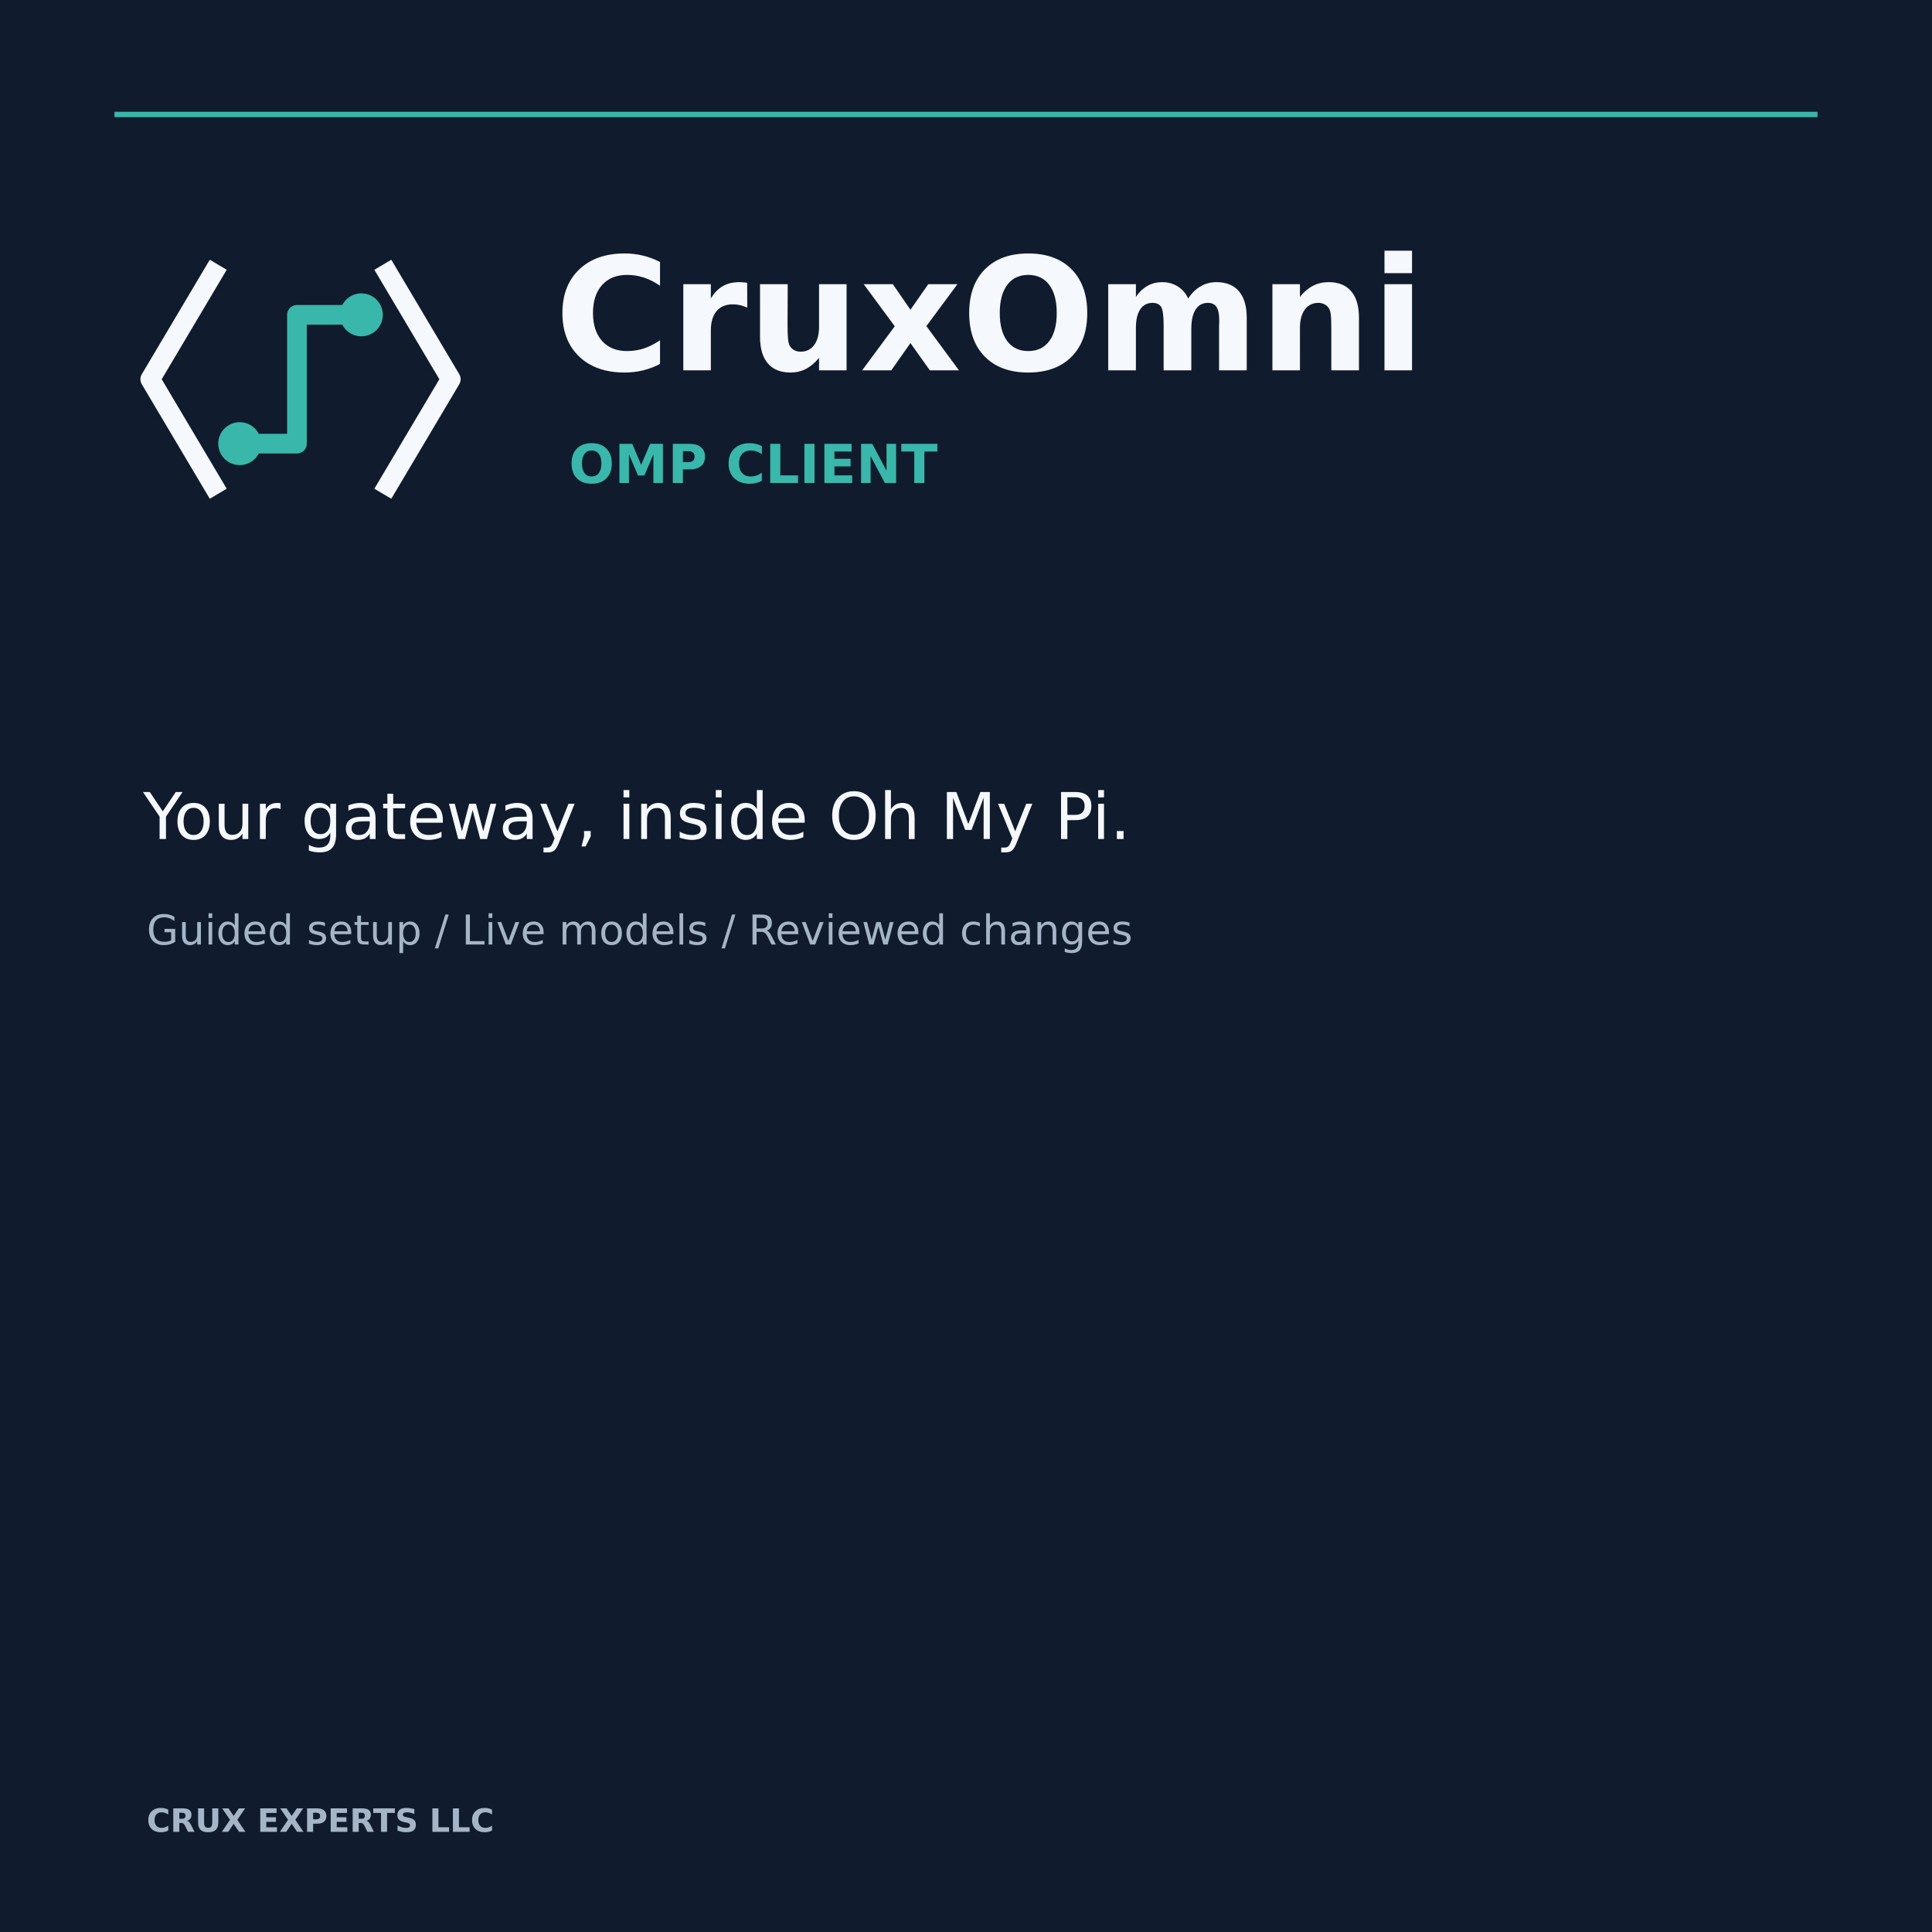
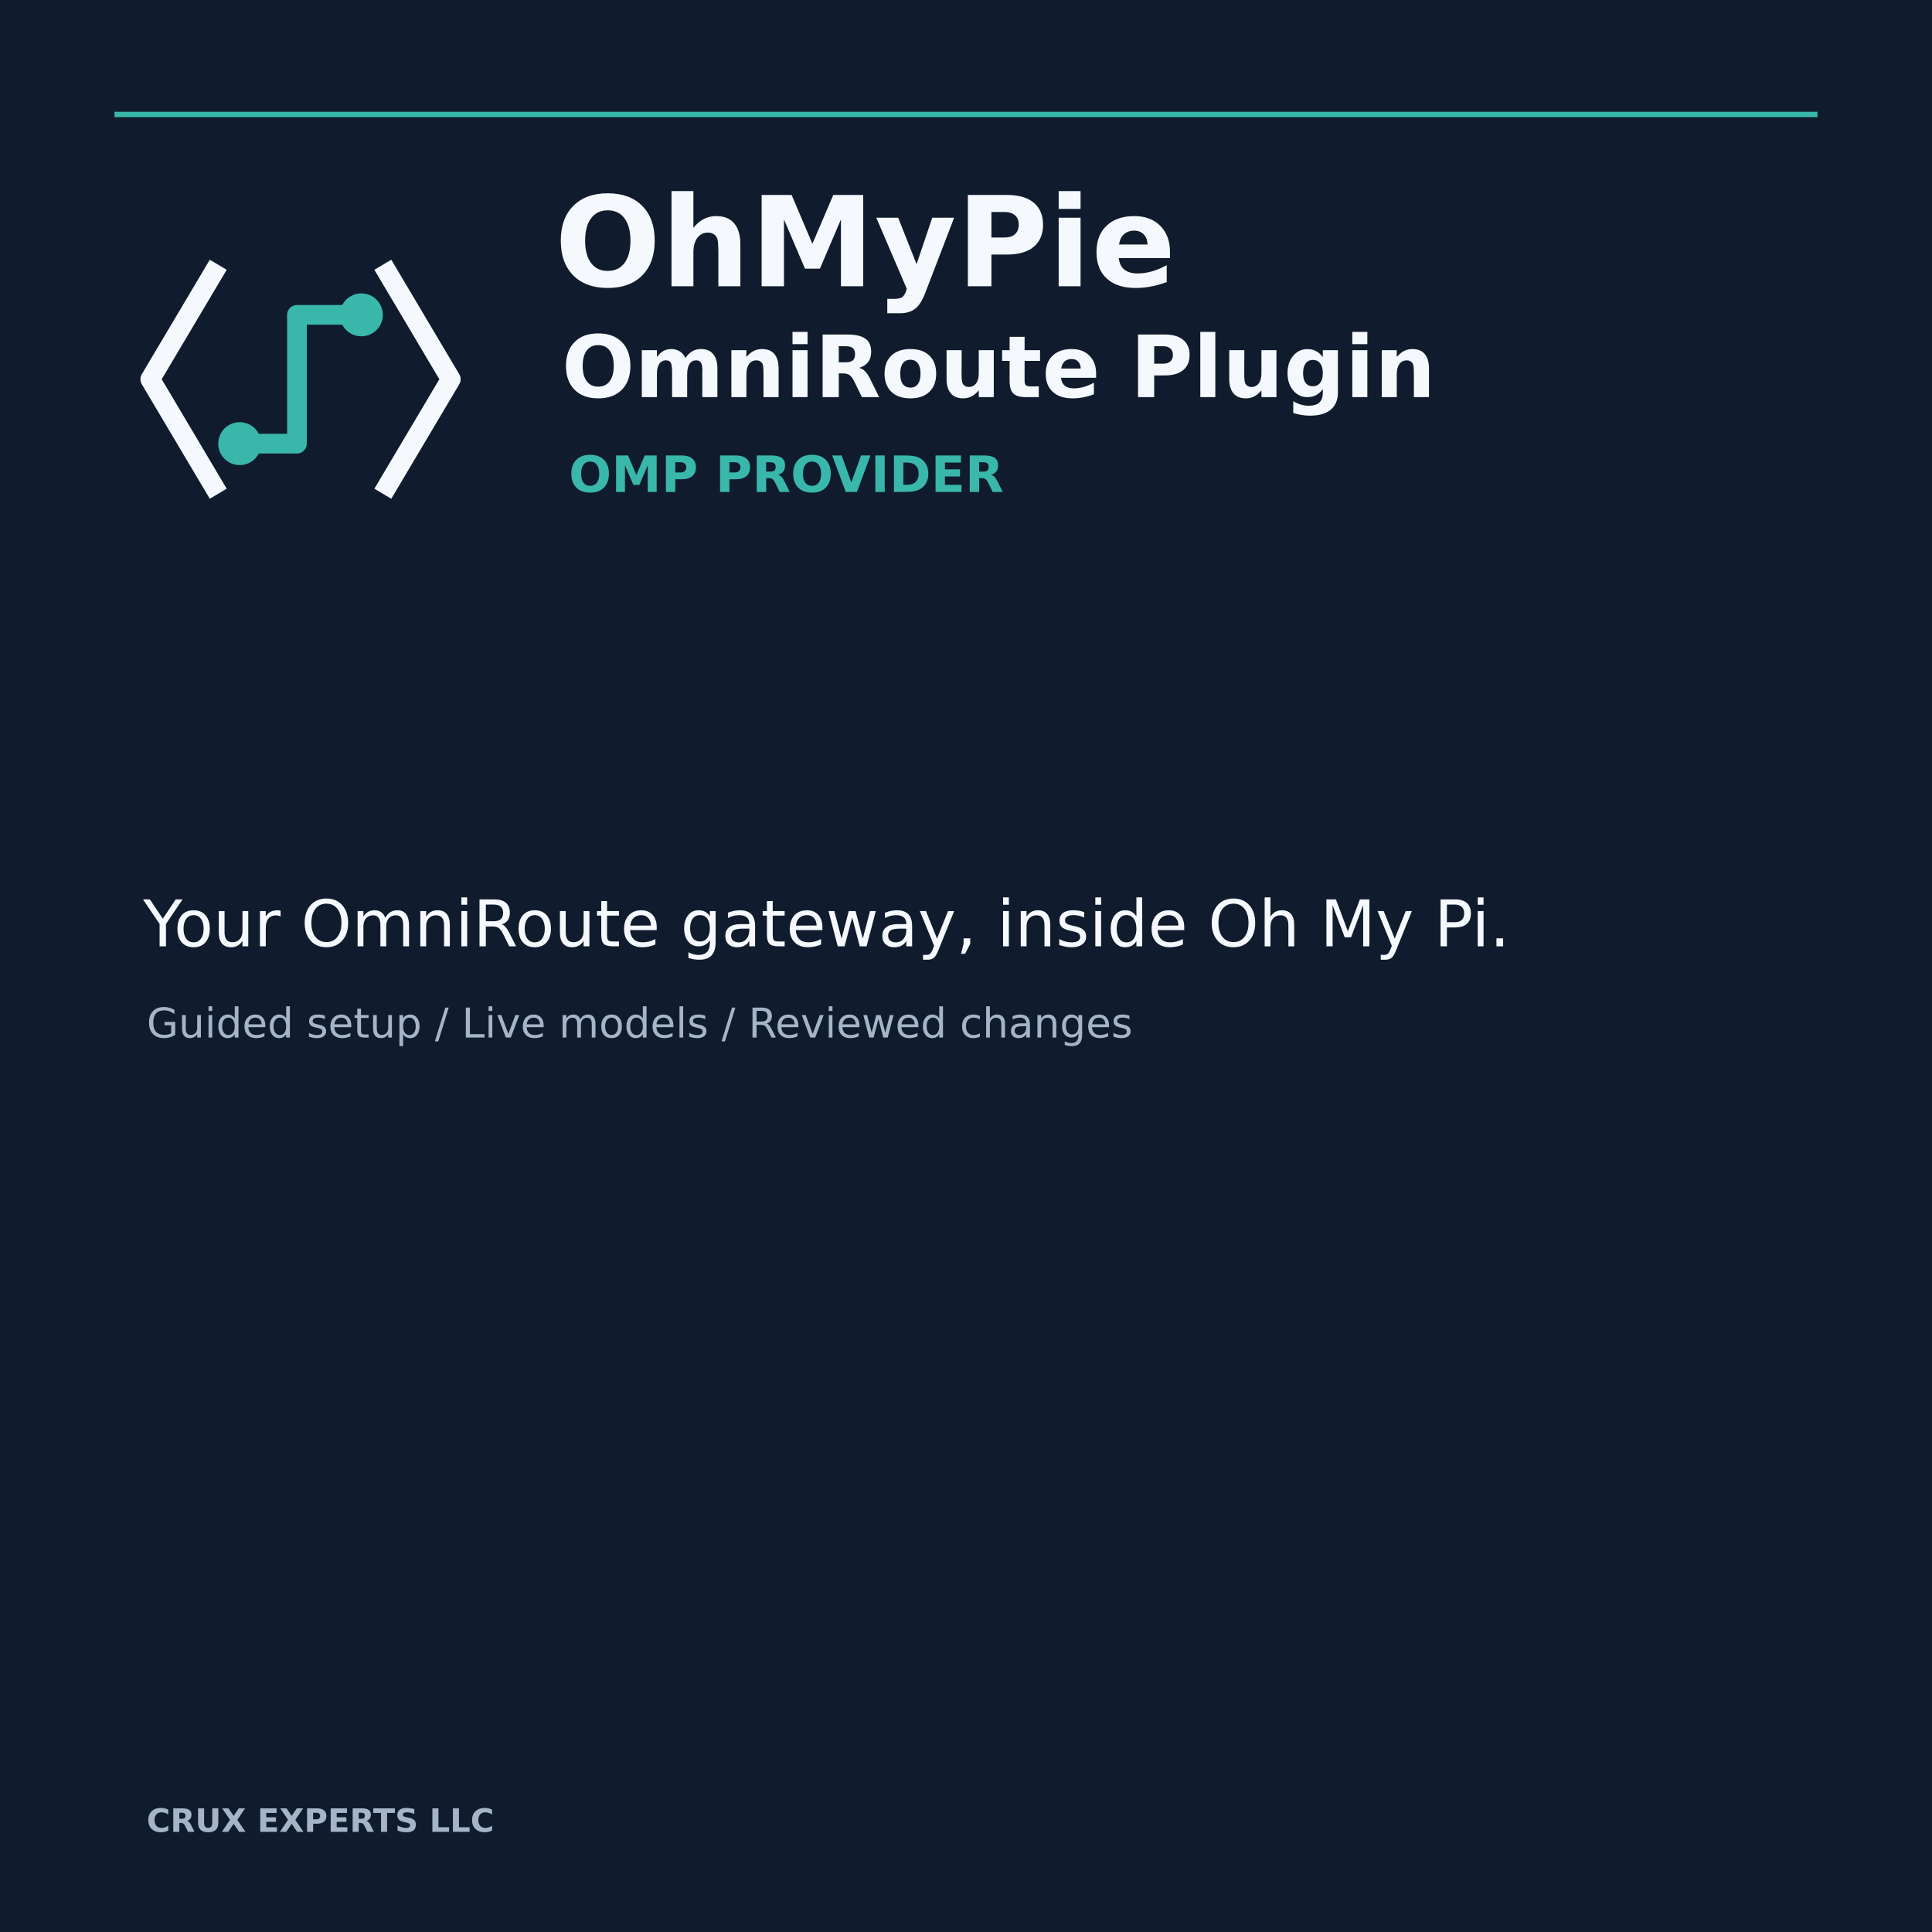
<svg xmlns="http://www.w3.org/2000/svg" width="1080" height="1080" viewBox="0 0 1080 1080" role="img" aria-labelledby="title description">
  <rect width="1080" height="1080" fill="#101c2d" />
  <polyline points="64,64 1016,64" fill="none" stroke="#39b7aa" stroke-width="3" stroke-linejoin="round" />
  <polyline points="122,148 84,212 122,276" fill="none" stroke="#f5f8fc" stroke-width="11" stroke-linejoin="round" />
  <polyline points="214,148 252,212 214,276" fill="none" stroke="#f5f8fc" stroke-width="11" stroke-linejoin="round" />
  <polyline points="134,248 166,248 166,176 202,176" fill="none" stroke="#39b7aa" stroke-width="11" stroke-linejoin="round" />
  <circle cx="134" cy="248" r="12" fill="#39b7aa" />
  <circle cx="202" cy="176" r="12" fill="#39b7aa" />
-   <text x="310" y="207" font-family="DejaVu Sans" font-size="88" font-weight="700" fill="#f5f8fc">CruxOmni</text>
-   <text x="318" y="270" font-family="DejaVu Sans" font-size="30" font-weight="700" fill="#39b7aa">OMP CLIENT</text>
-   <text x="80" y="469" font-family="DejaVu Sans" font-size="36" font-weight="400" fill="#f5f8fc">Your gateway, inside Oh My Pi.</text>
-   <text x="82" y="528" font-family="DejaVu Sans" font-size="23" font-weight="400" fill="#a5b5c7">Guided setup  /  Live models  /  Reviewed changes</text>
+   <text x="310" y="160" font-family="DejaVu Sans" font-size="70" font-weight="700" fill="#f5f8fc">OhMyPie</text>
+   <text x="314" y="222" font-family="DejaVu Sans" font-size="48" font-weight="700" fill="#f5f8fc">OmniRoute Plugin</text>
+   <text x="318" y="275" font-family="DejaVu Sans" font-size="28" font-weight="700" fill="#39b7aa">OMP PROVIDER</text>
+   <text x="80" y="529" font-family="DejaVu Sans" font-size="36" font-weight="400" fill="#f5f8fc">Your OmniRoute gateway, inside Oh My Pi.</text>
+   <text x="82" y="580" font-family="DejaVu Sans" font-size="23" font-weight="400" fill="#a5b5c7">Guided setup  /  Live models  /  Reviewed changes</text>
  <text x="82" y="1024" font-family="DejaVu Sans" font-size="18" font-weight="700" fill="#a5b5c7">CRUX EXPERTS LLC</text>
</svg>
